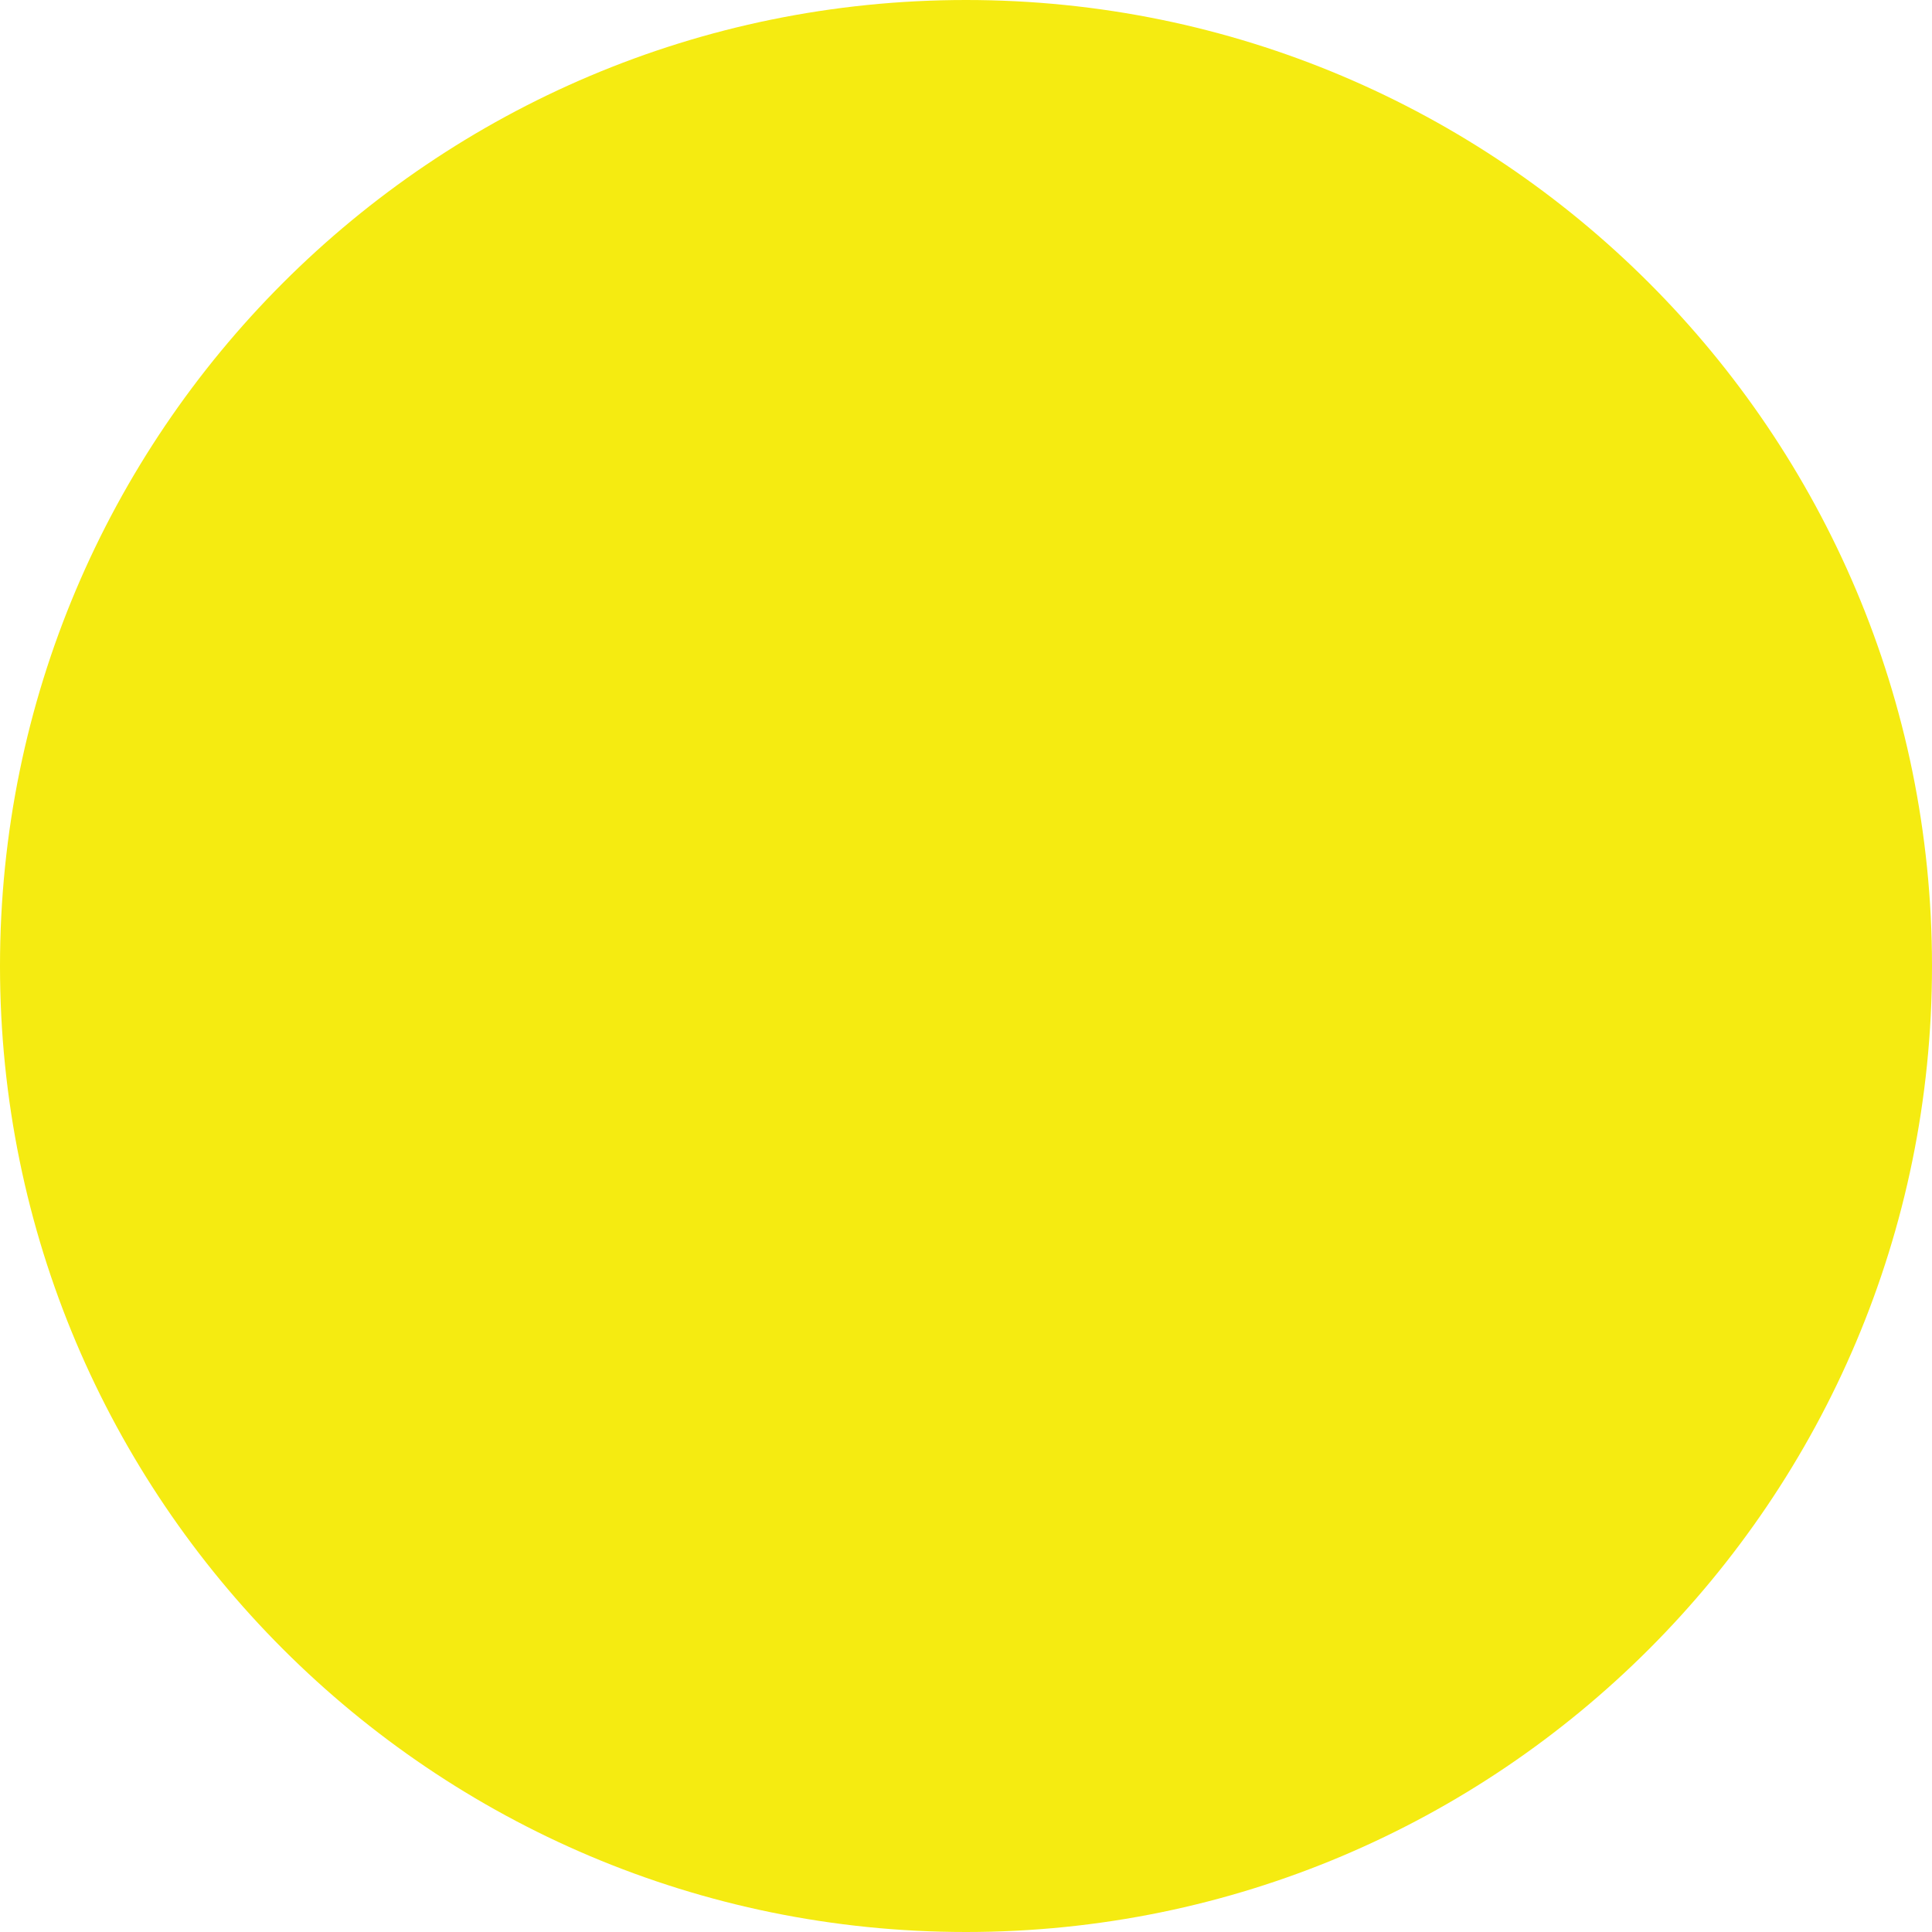
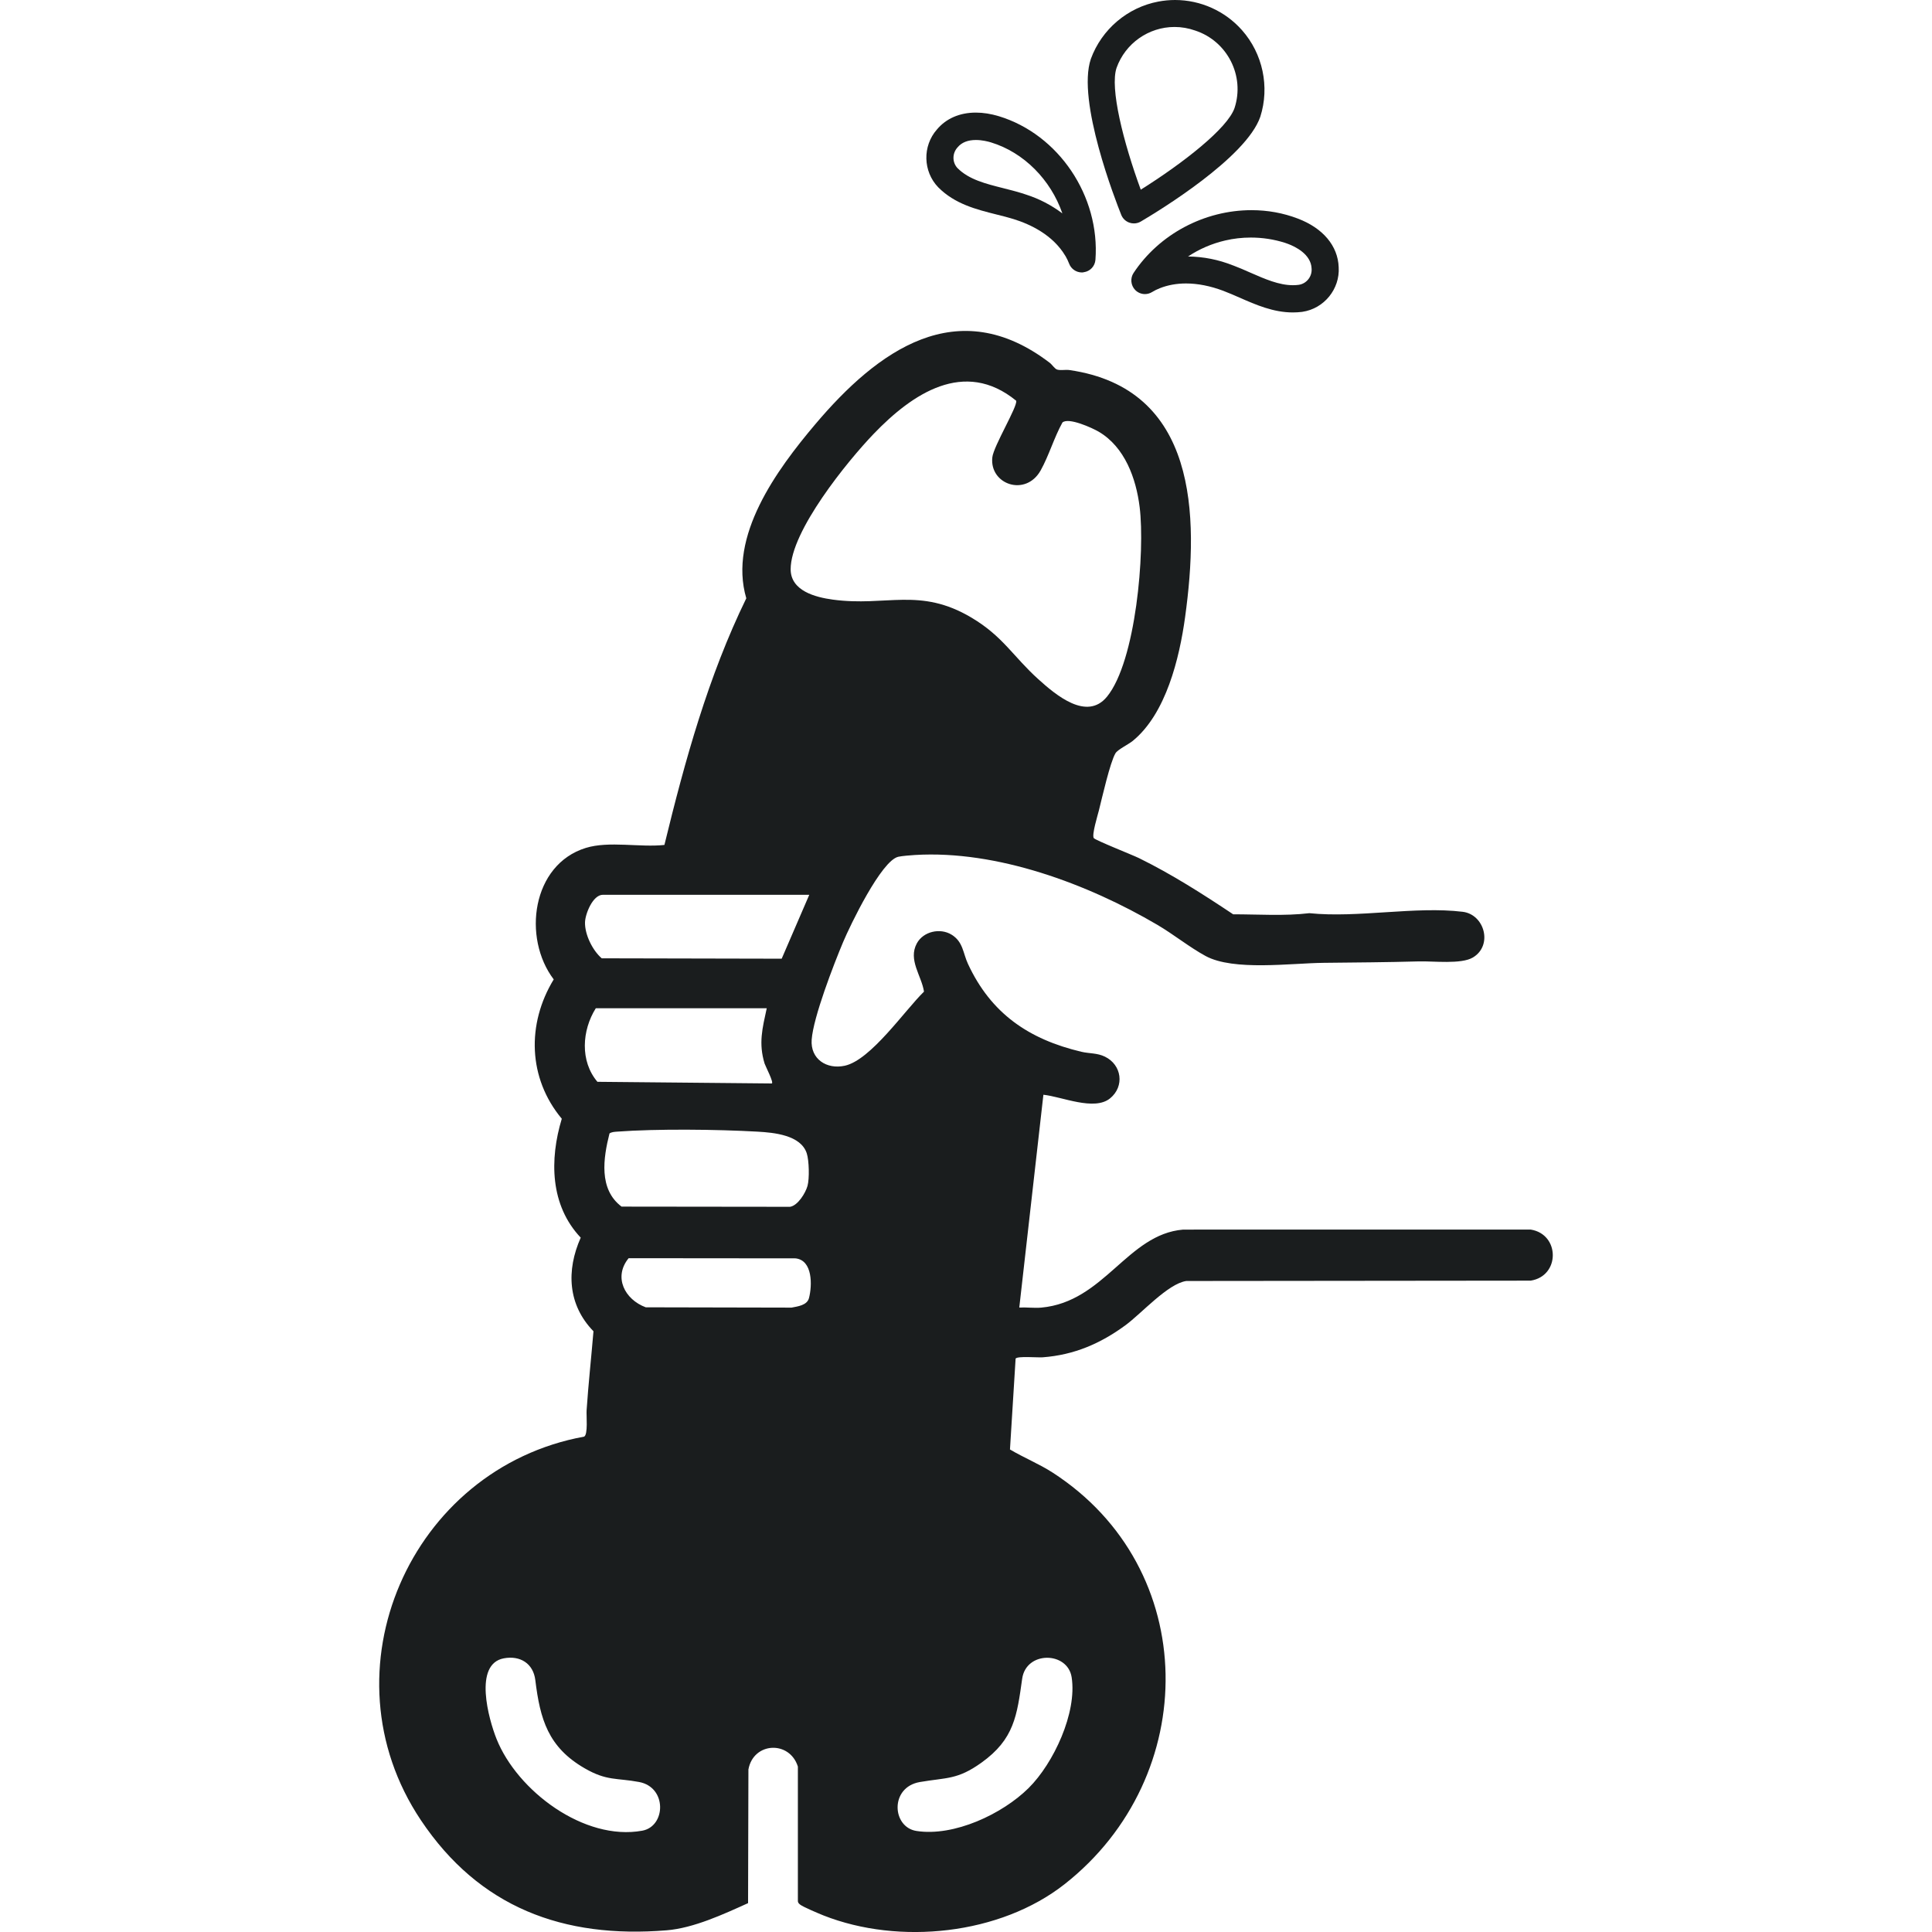
- <svg xmlns="http://www.w3.org/2000/svg" version="1.1" id="hand" x="0px" y="0px" width="50px" height="50px" viewBox="0 0 50 50" enable-background="new 0 0 50 50" xml:space="preserve">
-   <circle fill="#F5EB11" cx="25" cy="25" r="25" />
+ <svg xmlns="http://www.w3.org/2000/svg" version="1.1" id="hand1" x="0px" y="0px" width="50px" height="50px" viewBox="0 0 50 50" enable-background="new 0 0 50 50" xml:space="preserve">
+   <g>
+     <g>
+       <path fill="#1A1D1E" d="M26.947,33.841c1.634-0.148,2.228-1.898,3.672-2.019l8.995-0.001c0.76,0.121,0.766,1.202,0,1.322    l-8.913,0.009c-0.477,0.069-1.159,0.84-1.573,1.144c-0.65,0.477-1.33,0.77-2.143,0.831c-0.13,0.01-0.653-0.037-0.701,0.033    l-0.146,2.352c0.357,0.213,0.747,0.369,1.097,0.594c3.856,2.484,3.851,7.878,0.317,10.656c-1.671,1.313-4.283,1.581-6.239,0.81    c-0.116-0.046-0.528-0.22-0.603-0.279c-0.047-0.037-0.066-0.059-0.061-0.123l0-3.451c-0.215-0.681-1.15-0.638-1.28,0.074    l-0.009,3.46c-0.631,0.285-1.407,0.646-2.106,0.703c-2.677,0.219-4.851-0.591-6.363-2.852c-2.58-3.858-0.273-9.102,4.225-9.924    c0.106-0.047,0.056-0.554,0.065-0.678c0.046-0.683,0.121-1.367,0.178-2.049c-0.666-0.685-0.707-1.574-0.33-2.423    c-0.795-0.839-0.809-2.023-0.49-3.077c-0.875-1.048-0.912-2.452-0.209-3.606c-0.816-1.078-0.564-2.973,0.831-3.403    c0.599-0.185,1.403-0.008,2.034-0.077c0.531-2.181,1.133-4.361,2.119-6.383c-0.473-1.609,0.792-3.328,1.779-4.497    c1.617-1.915,3.684-3.424,6.075-1.597c0.061,0.046,0.129,0.157,0.192,0.175c0.092,0.027,0.215-0.003,0.318,0.012    c3.302,0.48,3.358,3.745,2.992,6.396c-0.146,1.059-0.492,2.495-1.353,3.2c-0.116,0.095-0.391,0.224-0.449,0.322    c-0.139,0.233-0.349,1.161-0.429,1.48c-0.034,0.135-0.186,0.627-0.133,0.714c0.034,0.054,1.008,0.439,1.171,0.519    c0.849,0.417,1.651,0.93,2.437,1.454c0.656,0,1.322,0.048,1.972-0.029c1.254,0.129,2.745-0.185,3.968-0.036    c0.567,0.069,0.788,0.871,0.264,1.183c-0.305,0.181-1.024,0.09-1.404,0.101c-0.818,0.023-1.638,0.028-2.46,0.037    c-0.847,0.009-2.328,0.216-3.052-0.176c-0.412-0.223-0.832-0.562-1.249-0.807c-1.802-1.058-4.15-1.936-6.273-1.808    c-0.107,0.006-0.339,0.025-0.432,0.046c-0.44,0.099-1.246,1.774-1.428,2.207c-0.243,0.578-0.772,1.945-0.814,2.527    c-0.036,0.501,0.387,0.776,0.857,0.674c0.673-0.146,1.555-1.436,2.05-1.918c-0.062-0.41-0.417-0.819-0.186-1.248    c0.168-0.311,0.605-0.408,0.901-0.225c0.3,0.186,0.292,0.473,0.422,0.753c0.596,1.287,1.577,1.955,2.936,2.277    c0.209,0.049,0.408,0.028,0.609,0.126c0.438,0.212,0.514,0.769,0.134,1.079c-0.41,0.335-1.249-0.044-1.726-0.093l-0.624,5.507    C26.563,33.829,26.765,33.857,26.947,33.841z M25.143,15.985c0.813,0.483,1.076,1.004,1.73,1.594    c0.449,0.405,1.253,1.089,1.775,0.452c0.751-0.916,0.989-3.757,0.846-4.908c-0.092-0.744-0.385-1.555-1.06-1.951    c-0.166-0.097-0.78-0.378-0.938-0.238c-0.215,0.387-0.349,0.854-0.562,1.237c-0.388,0.696-1.328,0.367-1.253-0.333    c0.031-0.292,0.66-1.324,0.618-1.467c-1.344-1.098-2.693-0.178-3.687,0.856c-0.681,0.709-2.151,2.519-2.15,3.506    c0.001,0.559,0.642,0.724,1.09,0.785C22.94,15.706,23.802,15.187,25.143,15.985z M20.944,23.157h-5.342    c-0.261,0-0.458,0.498-0.462,0.716c-0.006,0.316,0.196,0.725,0.433,0.928l4.657,0.01L20.944,23.157z M19.843,26.094h-4.424    c-0.359,0.571-0.412,1.368,0.042,1.903l4.51,0.043c0.07-0.003-0.164-0.453-0.183-0.514C19.627,26.999,19.731,26.612,19.843,26.094    z M15.774,29.333c-0.161,0.636-0.285,1.445,0.312,1.894l4.36,0.005c0.202-0.032,0.4-0.355,0.452-0.54    c0.053-0.188,0.041-0.659-0.019-0.843c-0.153-0.475-0.851-0.538-1.274-0.562c-1.045-0.059-2.603-0.077-3.638,0    C15.901,29.292,15.832,29.295,15.774,29.333z M16.269,32.562c-0.401,0.49-0.1,1.07,0.443,1.271l3.773,0.008    c0.16-0.031,0.402-0.06,0.451-0.246c0.086-0.328,0.099-0.982-0.349-1.029L16.269,32.562z M13.04,42.917    c-0.794,0.147-0.391,1.582-0.191,2.083c0.536,1.347,2.271,2.653,3.773,2.378c0.612-0.112,0.646-1.124-0.082-1.26    c-0.587-0.11-0.833-0.022-1.408-0.354c-0.948-0.547-1.154-1.271-1.278-2.283C13.801,43.049,13.461,42.839,13.04,42.917z     M26.622,46.273c0.644-0.639,1.256-1.947,1.112-2.867c-0.105-0.669-1.177-0.685-1.28,0.038c-0.135,0.954-0.203,1.565-1.056,2.175    c-0.624,0.446-0.897,0.38-1.593,0.5c-0.782,0.135-0.722,1.167-0.088,1.266C24.69,47.537,25.944,46.946,26.622,46.273z" />
+     </g>
+     <g>
+       <g>
+         <path fill="#1A1D1E" d="M29.345,5.782c-0.039,0-0.077-0.006-0.114-0.019c-0.097-0.033-0.174-0.106-0.213-0.201     c-0.002-0.004-0.003-0.008-0.004-0.011c-0.139-0.347-1.153-2.942-0.783-4.026c0.28-0.766,0.948-1.333,1.746-1.484     C30.12,0.014,30.265,0,30.409,0c0.663,0,1.295,0.285,1.734,0.781c0.538,0.608,0.72,1.466,0.474,2.239     c-0.364,1.064-2.641,2.447-3.094,2.714C29.469,5.766,29.407,5.782,29.345,5.782L29.345,5.782z M30.397,0.698     c-0.671,0-1.274,0.425-1.5,1.057c-0.179,0.523,0.176,1.928,0.626,3.154c1.107-0.695,2.248-1.59,2.427-2.114     c0.271-0.83-0.185-1.73-1.017-2.004C30.757,0.729,30.578,0.698,30.397,0.698z" />
+       </g>
+       <g>
+         <path fill="#1A1D1E" d="M33.46,8.086c-0.505,0-0.953-0.196-1.386-0.386c-0.131-0.057-0.278-0.122-0.419-0.175     c-0.334-0.125-0.657-0.189-0.962-0.189c-0.242,0-0.47,0.041-0.677,0.123c-0.07,0.027-0.137,0.06-0.2,0.099     c-0.055,0.034-0.119,0.053-0.185,0.053c-0.095,0-0.187-0.039-0.253-0.107c-0.114-0.118-0.132-0.303-0.042-0.439     c0.663-1.003,1.833-1.626,3.053-1.626c0.417,0,0.82,0.073,1.197,0.217c0.652,0.247,1.039,0.706,1.059,1.259     c0.035,0.563-0.377,1.073-0.94,1.155c-0.005,0.001-0.01,0.001-0.015,0.002C33.616,8.081,33.538,8.086,33.46,8.086z M31.915,6.87     c0.145,0.054,0.286,0.116,0.442,0.185c0.383,0.168,0.745,0.326,1.103,0.326c0.052,0,0.103-0.003,0.153-0.01     c0.202-0.03,0.348-0.216,0.331-0.422c-0.015-0.373-0.428-0.568-0.605-0.635c-0.028-0.011-0.055-0.02-0.081-0.029     c-0.285-0.091-0.585-0.137-0.888-0.137c-0.223,0-0.446,0.025-0.663,0.076c-0.344,0.08-0.669,0.22-0.96,0.414     c0.399,0.004,0.789,0.082,1.16,0.23C31.909,6.868,31.912,6.869,31.915,6.87z" />
+       </g>
+       <g>
+         <path fill="#1A1D1E" d="M27.998,7.051c-0.146,0-0.279-0.092-0.33-0.23c-0.024-0.063-0.055-0.127-0.091-0.19     c-0.002-0.003-0.004-0.006-0.006-0.009c-0.323-0.543-0.905-0.817-1.336-0.951c-0.141-0.044-0.292-0.082-0.438-0.118     c-0.534-0.134-1.086-0.273-1.516-0.706c-0.396-0.411-0.41-1.067-0.035-1.494c0.239-0.286,0.589-0.439,1.01-0.439     c0.19,0,0.39,0.032,0.596,0.094c1.546,0.471,2.62,2.068,2.498,3.715c-0.013,0.167-0.137,0.299-0.302,0.322     C28.031,7.05,28.015,7.051,27.998,7.051z M24.782,4.352c0.291,0.294,0.726,0.403,1.187,0.519l0.023,0.006     c0.149,0.038,0.303,0.076,0.452,0.123c0.036,0.011,0.073,0.023,0.111,0.036c0.338,0.108,0.656,0.273,0.939,0.487     c-0.3-0.87-0.997-1.579-1.848-1.838c-0.076-0.023-0.228-0.062-0.39-0.062c-0.209,0-0.367,0.063-0.472,0.188     c-0.144,0.156-0.143,0.389-0.005,0.539C24.78,4.35,24.781,4.351,24.782,4.352z" />
+       </g>
+     </g>
+   </g>
</svg>
